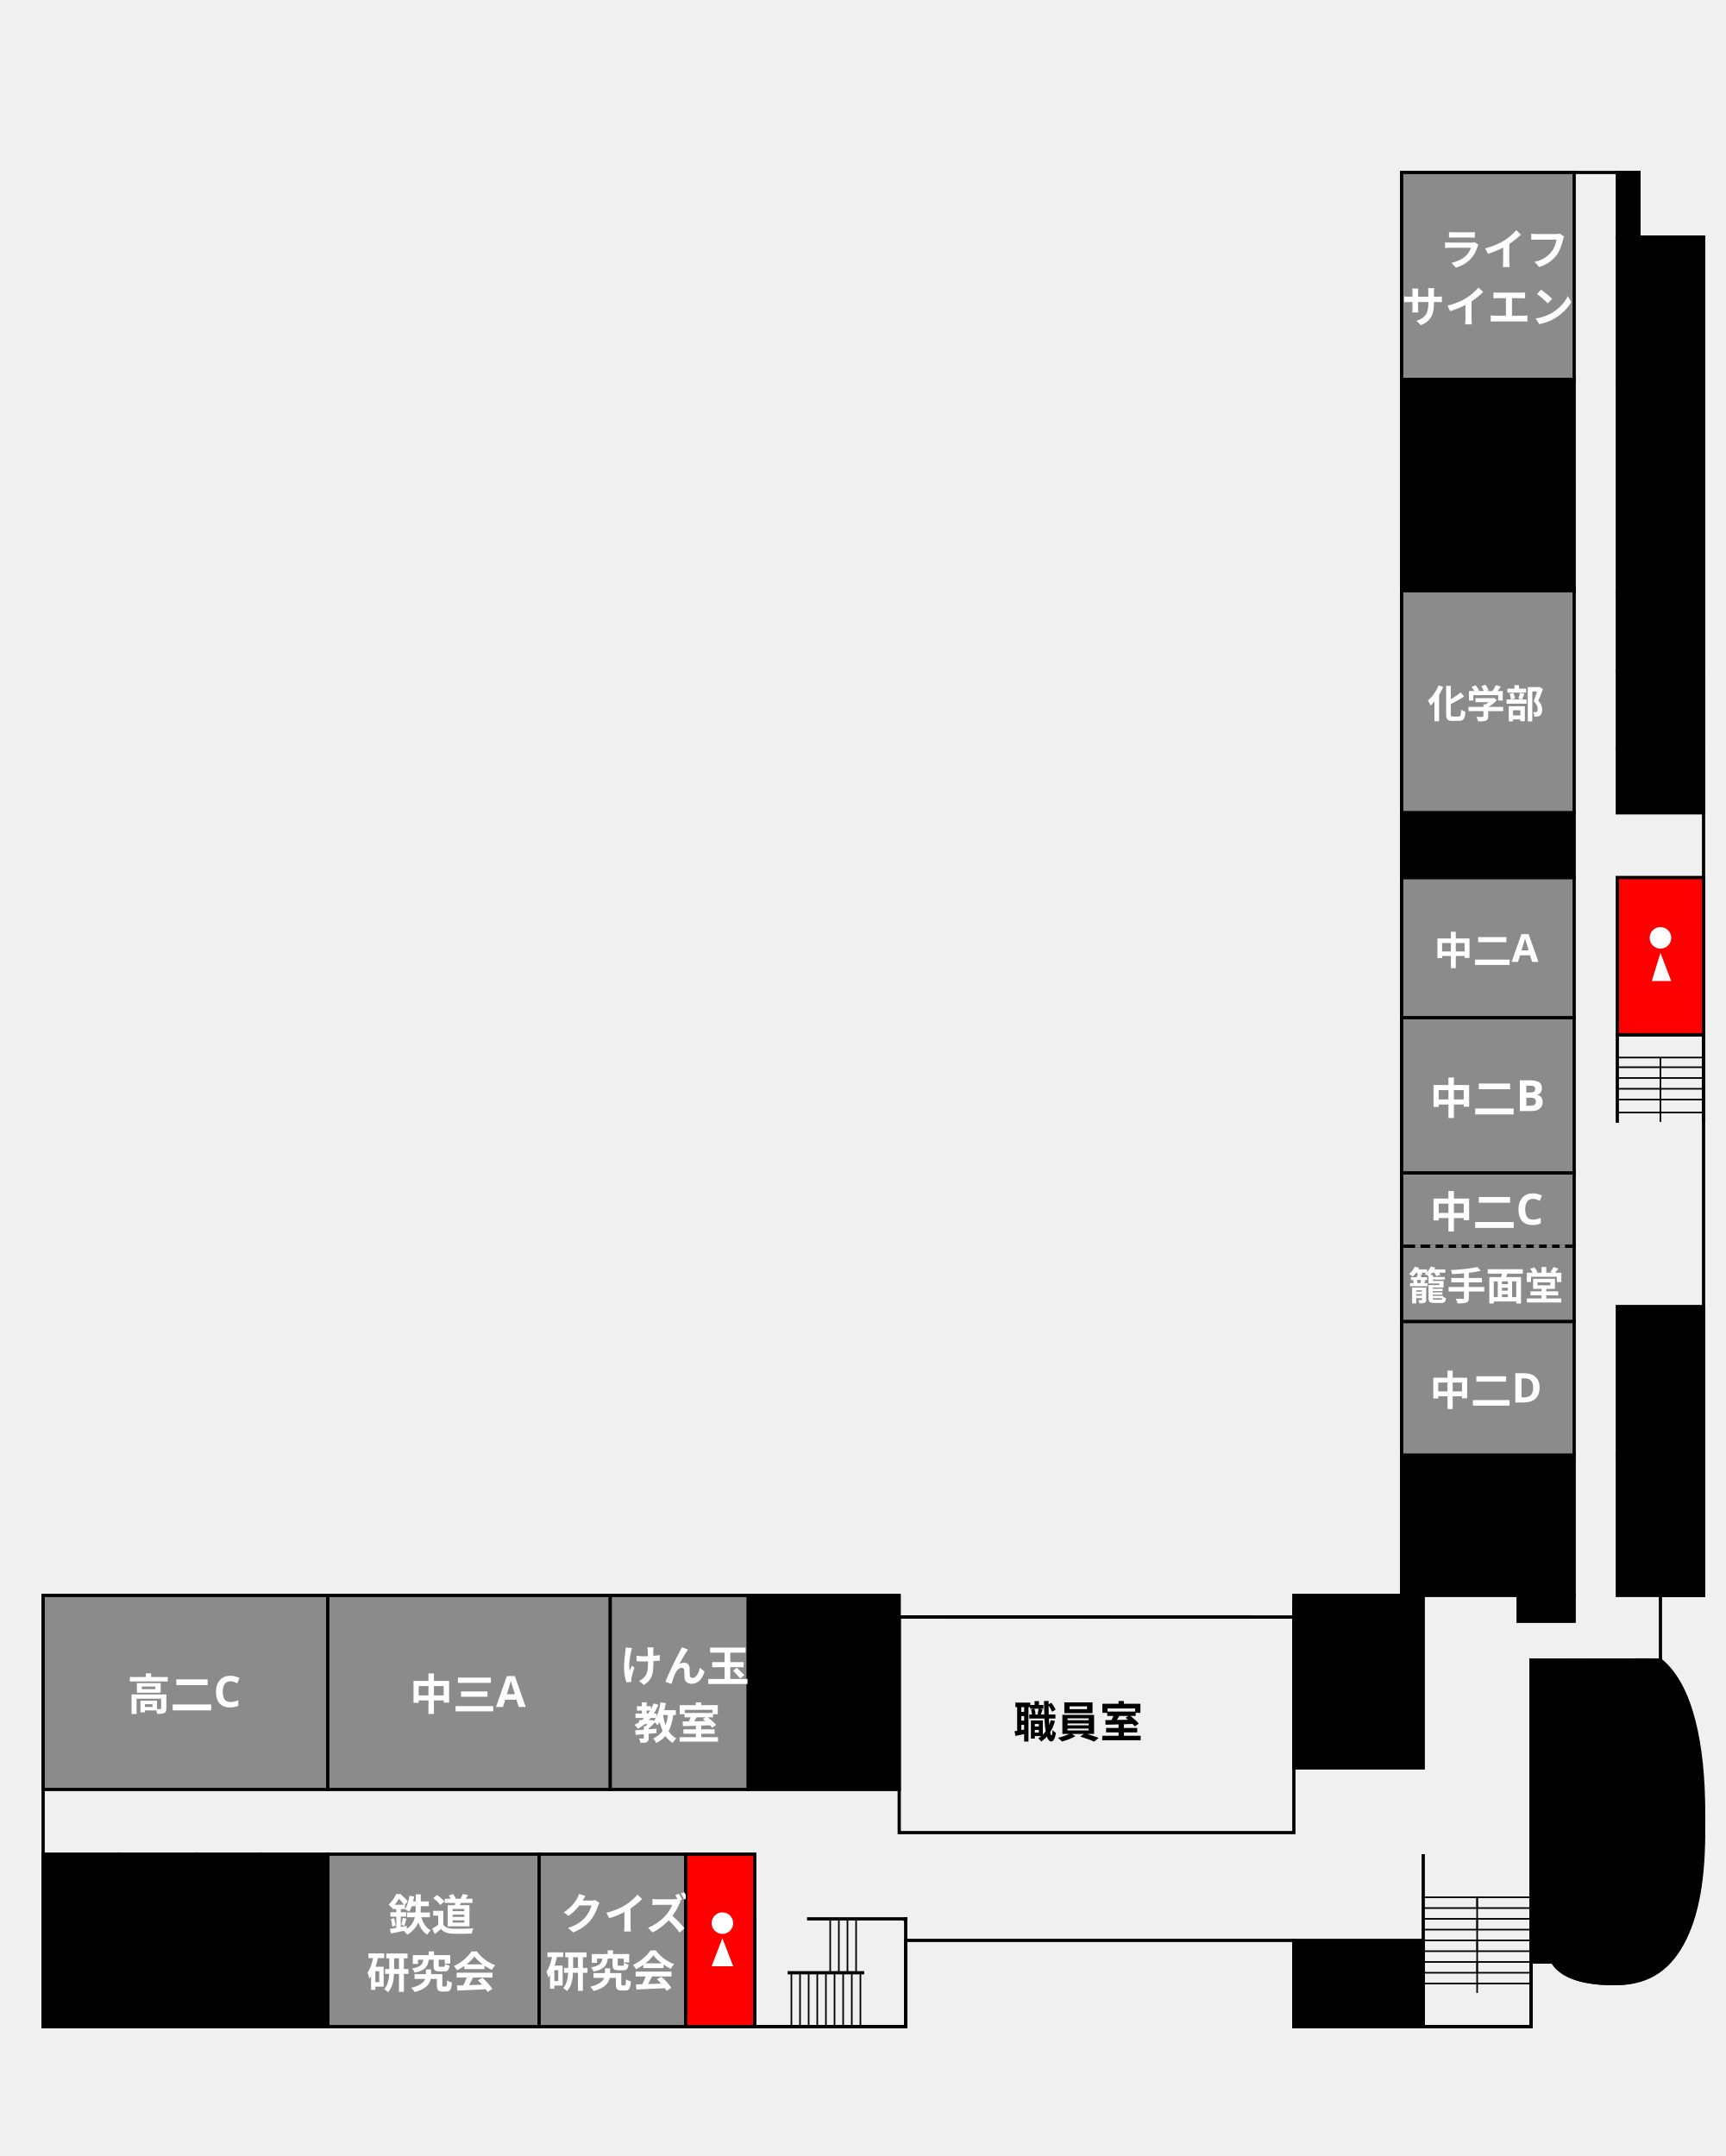
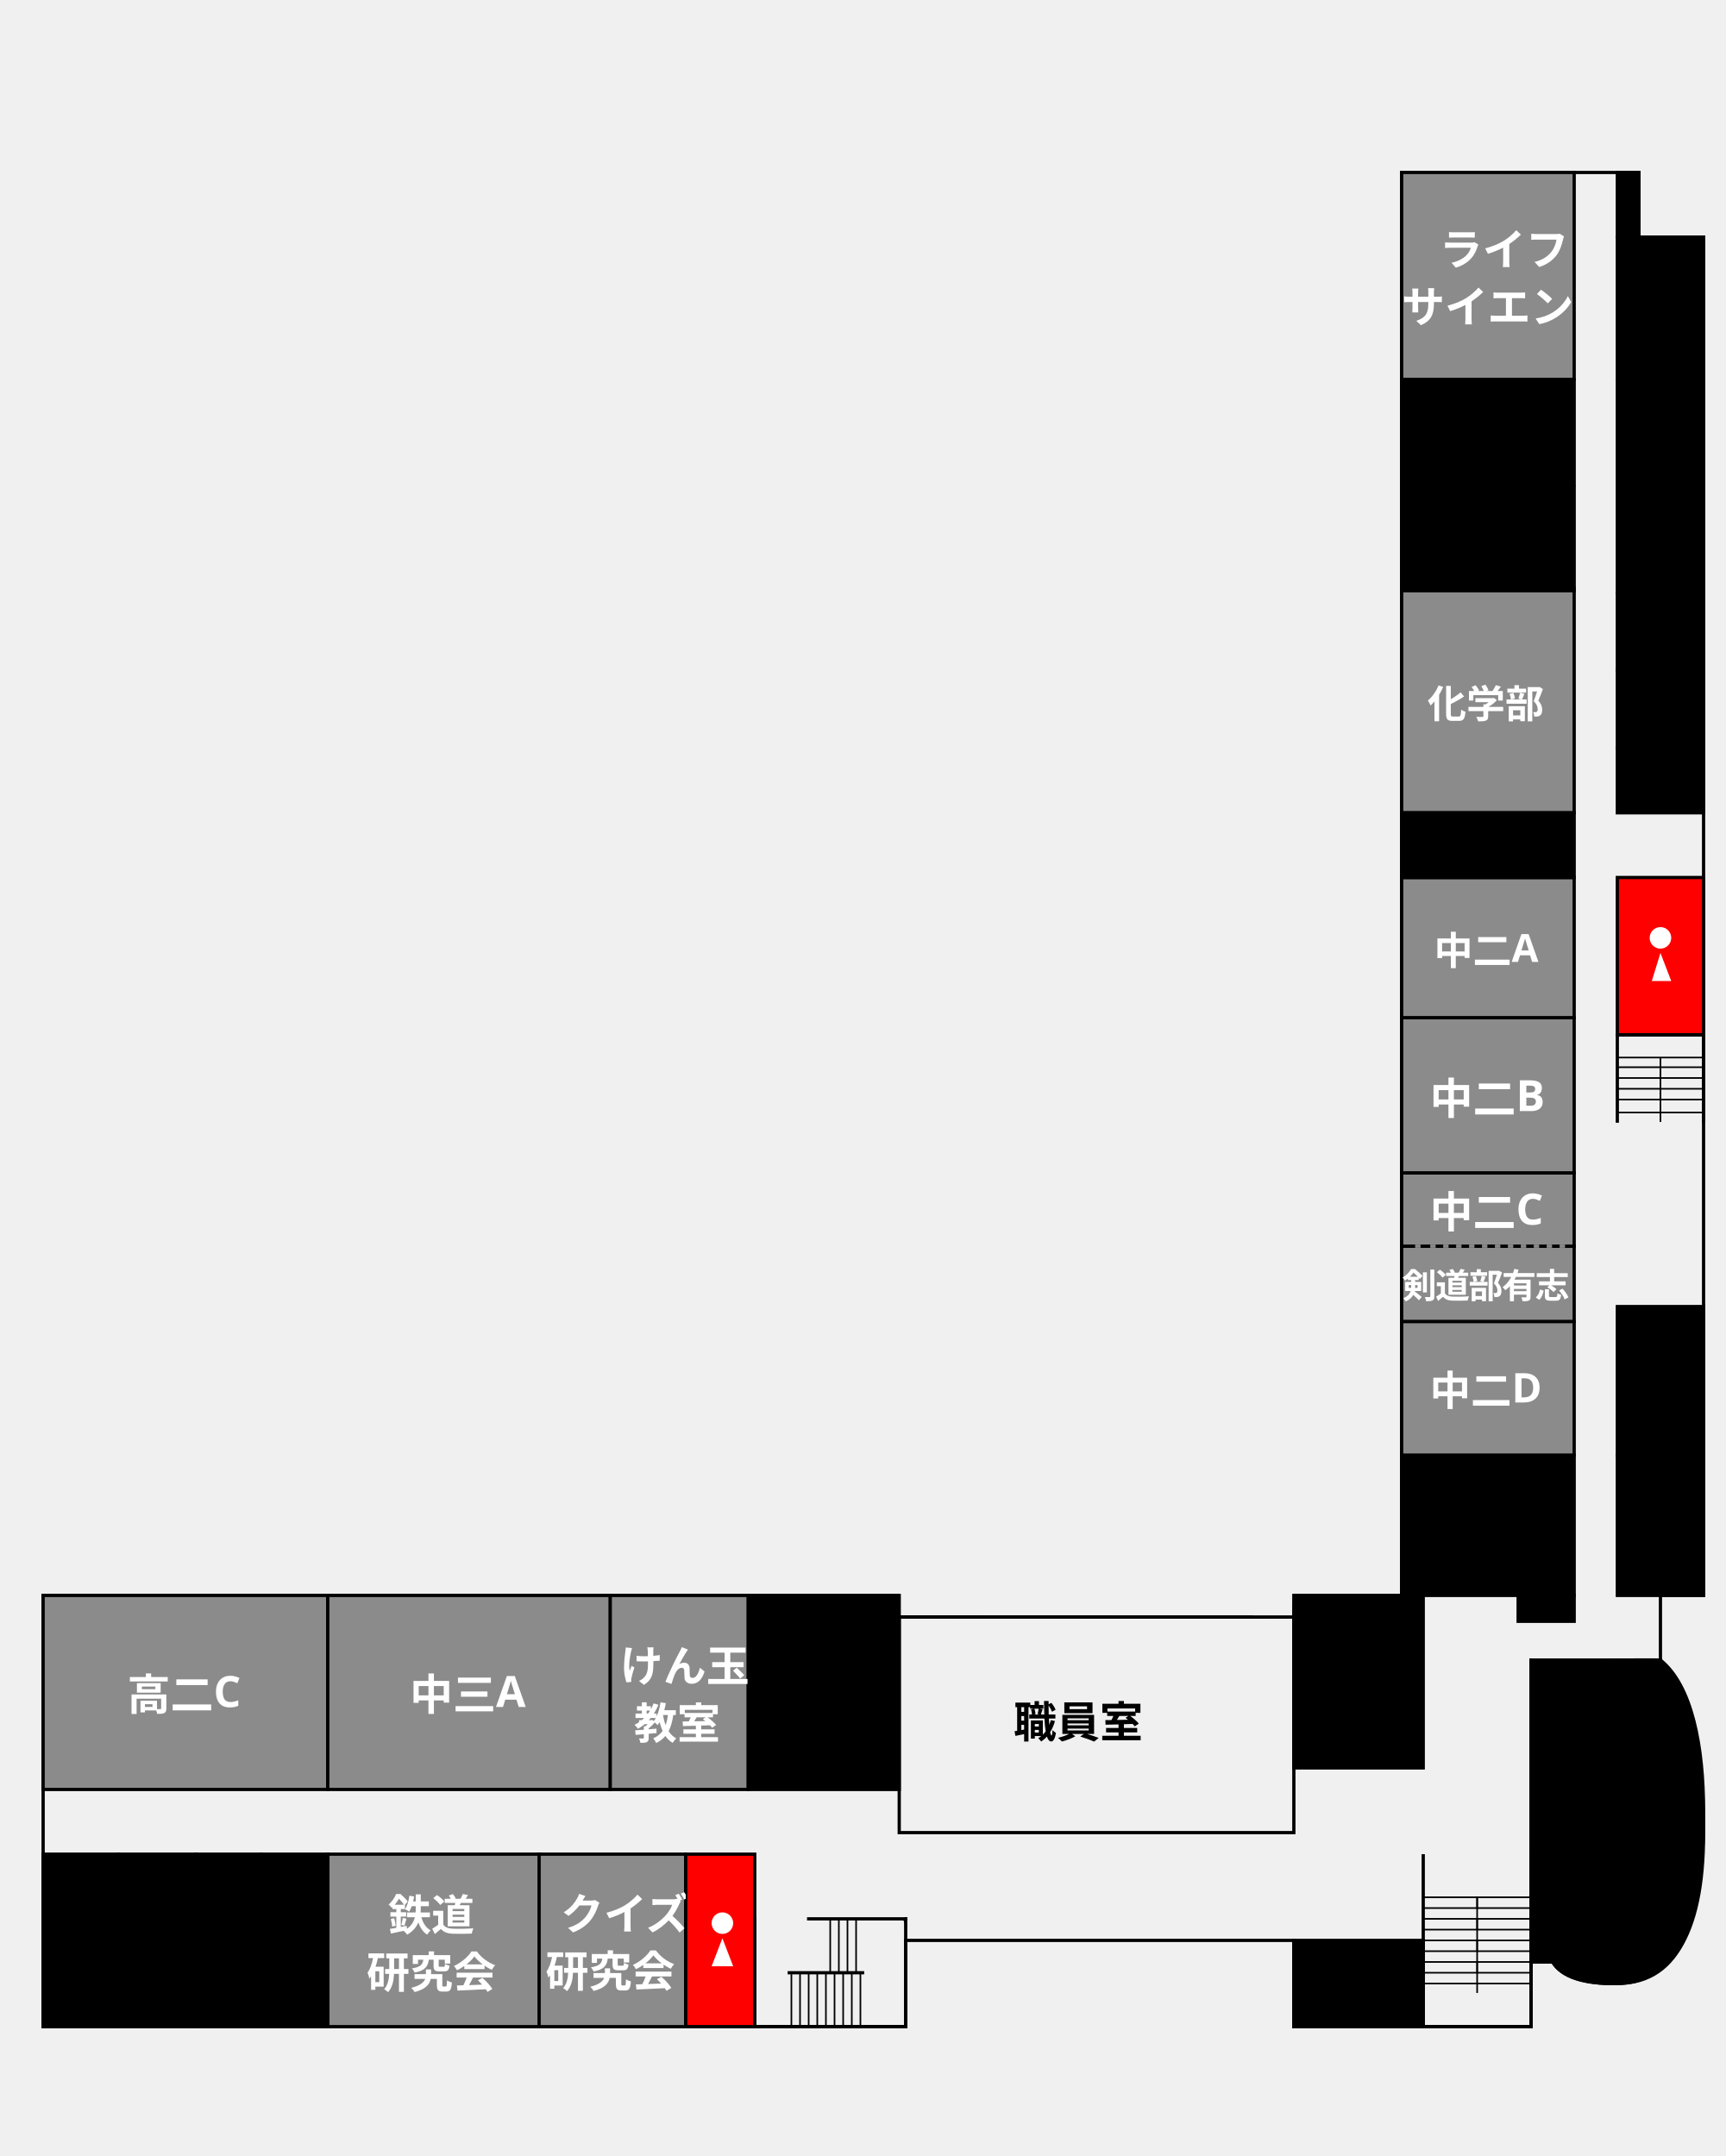
<svg xmlns="http://www.w3.org/2000/svg" style="isolation:isolate" viewBox="0 0 800 1000" width="800pt" height="1000pt">
  <defs>
-     <clipPath id="_clipPath_ueiN16oDfo7fJnRUztheAPxZsoVu9Q4e">
+     <clipPath id="_clipPath_GDnhRAK73XbBb1oky7bcUNOVvv4YbOFJ">
      <rect width="800" height="1000" />
    </clipPath>
  </defs>
-   <g clip-path="url(#_clipPath_ueiN16oDfo7fJnRUztheAPxZsoVu9Q4e)">
+   <g clip-path="url(#_clipPath_GDnhRAK73XbBb1oky7bcUNOVvv4YbOFJ)">
    <g style="isolation:isolate" id="outer">
      <path d=" M 20 740 L 20 940 L 420 940 L 420 900 L 600 900 L 600 940 L 710 940 L 710 910 L 720 910" id="パス" fill="none" vector-effect="non-scaling-stroke" stroke-width="2" stroke="rgb(0,0,0)" stroke-linejoin="miter" stroke-linecap="square" stroke-miterlimit="3" />
      <path d=" M 720 910 C 725 918.5 740.125 920.375 750 920 C 780.25 919.75 790.172 890.297 790 840 C 790 810.125 784.667 781.667 770 770 L 770 740 L 790 740 L 790 110 L 760 110 L 760 80 L 650 80 L 650 740 C 638.624 740 621.999 740 600.125 740 C 600.094 740.109 600.047 750.234 600 750 C 600 750.141 484.918 750 417 750 C 416.977 749.988 417.012 740.004 417 740 Q 273.68 740 20 740" id="パス" fill="none" vector-effect="non-scaling-stroke" stroke-width="2" stroke="rgb(0,0,0)" stroke-linejoin="miter" stroke-linecap="square" stroke-miterlimit="3" />
      <path d=" M 770 770 L 710 770 L 710 910" id="パス" fill="none" vector-effect="non-scaling-stroke" stroke-width="2" stroke="rgb(0,0,0)" stroke-linejoin="miter" stroke-linecap="square" stroke-miterlimit="3" />
    </g>
    <g style="isolation:isolate" id="booth">
      <path d=" M 20 740 L 152 740 L 152 830 L 20 830 L 20 740 Z " id="maps_H2A" fill="rgb(139,139,139)" vector-effect="non-scaling-stroke" stroke-width="2" stroke="rgb(0,0,0)" stroke-linejoin="miter" stroke-linecap="square" stroke-miterlimit="3" />
      <path d=" M 152 740 L 283 740 L 283 830 L 152 830 L 152 740 Z " id="maps_H2C" fill="rgb(139,139,139)" vector-effect="non-scaling-stroke" stroke-width="2" stroke="rgb(0,0,0)" stroke-linejoin="miter" stroke-linecap="square" stroke-miterlimit="3" />
      <path d=" M 283 740 L 347 740 L 347 830 L 283 830 L 283 740 Z " id="maps_H2E" fill="rgb(139,139,139)" vector-effect="non-scaling-stroke" stroke-width="2" stroke="rgb(0,0,0)" stroke-linejoin="miter" stroke-linecap="square" stroke-miterlimit="3" />
      <path d=" M 730 613 L 730 578 L 650 578 L 650 613 L 730 613 Z " id="maps_M2C_2" fill="rgb(139,139,139)" vector-effect="non-scaling-stroke" stroke-width="2" stroke="rgb(0,0,0)" stroke-linejoin="miter" stroke-linecap="square" stroke-miterlimit="3" />
      <path d=" M 730 578 L 730 544 L 650 544 L 650 578 L 730 578 Z " id="maps_M2C_1" fill="rgb(139,139,139)" vector-effect="non-scaling-stroke" stroke-width="2" stroke="rgb(0,0,0)" stroke-linejoin="miter" stroke-linecap="square" stroke-miterlimit="3" />
      <path d=" M 650 544 L 650 472 L 730 472 L 730 544 L 650 544 Z " id="maps_M2B" fill="rgb(139,139,139)" vector-effect="non-scaling-stroke" stroke-width="2" stroke="rgb(0,0,0)" stroke-linejoin="miter" stroke-linecap="square" stroke-miterlimit="3" />
      <path d=" M 650 675 L 650 613 L 730 613 L 730 675 L 650 675 Z " id="maps_M2D" fill="rgb(139,139,139)" vector-effect="non-scaling-stroke" stroke-width="2" stroke="rgb(0,0,0)" stroke-linejoin="miter" stroke-linecap="square" stroke-miterlimit="3" />
      <path d=" M 650 472 L 650 407 L 730 407 L 730 472 L 650 472 Z " id="maps_M2A" fill="rgb(139,139,139)" vector-effect="non-scaling-stroke" stroke-width="2" stroke="rgb(0,0,0)" stroke-linejoin="miter" stroke-linecap="square" stroke-miterlimit="3" />
      <path d=" M 650 377 L 650 273 L 730 273 L 730 377 L 650 377 Z " id="maps_ScienceLab" fill="rgb(139,139,139)" vector-effect="non-scaling-stroke" stroke-width="2" stroke="rgb(0,0,0)" stroke-linejoin="miter" stroke-linecap="square" stroke-miterlimit="3" />
      <path d=" M 650 176 L 650 80 L 730 80 L 730 176 L 650 176 Z " id="maps_BiologyLab" fill="rgb(139,139,139)" vector-effect="non-scaling-stroke" stroke-width="2" stroke="rgb(0,0,0)" stroke-linejoin="miter" stroke-linecap="square" stroke-miterlimit="3" />
      <path d=" M 152 860 L 250.5 860 L 250.5 940 L 152 940 L 152 860 Z " id="maps_SRNo3" fill="rgb(139,139,139)" vector-effect="non-scaling-stroke" stroke-width="2" stroke="rgb(0,0,0)" stroke-linejoin="miter" stroke-linecap="square" stroke-miterlimit="3" />
      <path d=" M 250 860 L 318 860 L 318 940 L 250 940 L 250 860 Z " id="maps_SRNo4" fill="rgb(139,139,139)" vector-effect="non-scaling-stroke" stroke-width="2" stroke="rgb(0,0,0)" stroke-linejoin="miter" stroke-linecap="square" stroke-miterlimit="3" />
    </g>
    <g style="isolation:isolate" id="blank">
      <path d=" M 704 740 L 704 752 L 730 752 L 730 740 L 704 740 Z " id="パス" fill="rgb(0,0,0)" vector-effect="non-scaling-stroke" stroke-width="2" stroke="rgb(0,0,0)" stroke-linejoin="miter" stroke-linecap="square" stroke-miterlimit="3" />
      <path d=" M 347 740 L 417 740 L 417 830 L 347 830 L 347 740 Z " id="Labo_English" fill="rgb(0,0,0)" vector-effect="non-scaling-stroke" stroke-width="2" stroke="rgb(0,0,0)" stroke-linejoin="miter" stroke-linecap="square" stroke-miterlimit="3" />
      <path d=" M 750 311 L 750 347 L 790 347 L 790 311 L 750 311 Z " id="パス" fill="rgb(0,0,0)" vector-effect="non-scaling-stroke" stroke-width="2" stroke="rgb(0,0,0)" stroke-linejoin="miter" stroke-linecap="square" stroke-miterlimit="3" />
      <path d=" M 750 275 L 750 311 L 790 311 L 790 275 L 750 275 Z " id="パス" fill="rgb(0,0,0)" vector-effect="non-scaling-stroke" stroke-width="2" stroke="rgb(0,0,0)" stroke-linejoin="miter" stroke-linecap="square" stroke-miterlimit="3" />
      <path d=" M 750 177 L 750 275 L 790 275 L 790 177 L 750 177 Z " id="パス" fill="rgb(0,0,0)" vector-effect="non-scaling-stroke" stroke-width="2" stroke="rgb(0,0,0)" stroke-linejoin="miter" stroke-linecap="square" stroke-miterlimit="3" />
      <path d=" M 750 110 L 750 176 L 790 176 L 790 110 L 750 110 Z " id="パス" fill="rgb(0,0,0)" vector-effect="non-scaling-stroke" stroke-width="2" stroke="rgb(0,0,0)" stroke-linejoin="miter" stroke-linecap="square" stroke-miterlimit="3" />
      <path d=" M 750 347 L 750 377 L 790 377 L 790 347 L 750 347 Z " id="パス" fill="rgb(0,0,0)" vector-effect="non-scaling-stroke" stroke-width="2" stroke="rgb(0,0,0)" stroke-linejoin="miter" stroke-linecap="square" stroke-miterlimit="3" />
      <path d=" M 750 740 L 750 675 L 790 675 L 790 740 L 750 740 Z " id="パス" fill="rgb(0,0,0)" vector-effect="non-scaling-stroke" stroke-width="2" stroke="rgb(0,0,0)" stroke-linejoin="miter" stroke-linecap="square" stroke-miterlimit="3" />
      <path d=" M 750 675 L 750 606 L 790 606 L 790 675 L 750 675 Z " id="Counseling_Room" fill="rgb(0,0,0)" vector-effect="non-scaling-stroke" stroke-width="2" stroke="rgb(0,0,0)" stroke-linejoin="miter" stroke-linecap="square" stroke-miterlimit="3" />
      <path d=" M 20 860 L 20 940 L 55 940 L 55 860 L 20 860 Z " id="StairE" fill="rgb(0,0,0)" vector-effect="non-scaling-stroke" stroke-width="2" stroke="rgb(0,0,0)" stroke-linejoin="miter" stroke-linecap="square" stroke-miterlimit="3" />
      <path d=" M 91 860 L 91 940 L 55 940 L 55 860 L 91 860 Z " id="Audiovisual_Preparation_Room" fill="rgb(0,0,0)" vector-effect="non-scaling-stroke" stroke-width="2" stroke="rgb(0,0,0)" stroke-linejoin="miter" stroke-linecap="square" stroke-miterlimit="3" />
      <path d=" M 650 820 L 660 820 L 660 740 L 600 740 L 600 766.667 L 600 820 L 650 820 Z " id="Student_Guidance_Office" fill="rgb(0,0,0)" vector-effect="non-scaling-stroke" stroke-width="2" stroke="rgb(0,0,0)" stroke-linejoin="miter" stroke-linecap="square" stroke-miterlimit="3" />
      <path d=" M 650 225 L 650 176 L 730 176 L 730 225 L 650 225 Z " id="パス" fill="rgb(0,0,0)" vector-effect="non-scaling-stroke" stroke-width="2" stroke="rgb(0,0,0)" stroke-linejoin="miter" stroke-linecap="square" stroke-miterlimit="3" />
      <path d=" M 703.5 407 L 687.375 407 L 650 407 L 650 377 L 730 377 L 730 407 L 703.5 407 Z " id="パス" fill="rgb(0,0,0)" vector-effect="non-scaling-stroke" stroke-width="2" stroke="rgb(0,0,0)" stroke-linejoin="miter" stroke-linecap="square" stroke-miterlimit="3" />
      <path d=" M 750 110 L 750 80 L 760 80 L 760 110 L 750 110 Z " id="パス" fill="rgb(0,0,0)" vector-effect="non-scaling-stroke" stroke-width="2" stroke="rgb(0,0,0)" stroke-linejoin="miter" stroke-linecap="square" stroke-miterlimit="3" />
      <path d=" M 91 860 L 121 860 L 121 940 L 91 940 L 91 860 Z " id="H1_StaffRoom" fill="rgb(0,0,0)" vector-effect="non-scaling-stroke" stroke-width="2" stroke="rgb(0,0,0)" stroke-linejoin="miter" stroke-linecap="square" stroke-miterlimit="3" />
      <path d=" M 121 860 L 152 860 L 152 940 L 121 940 L 121 860 Z " id="H1_StaffRoom" fill="rgb(0,0,0)" vector-effect="non-scaling-stroke" stroke-width="2" stroke="rgb(0,0,0)" stroke-linejoin="miter" stroke-linecap="square" stroke-miterlimit="3" />
      <path d=" M 600 900 L 660 900 L 660 940 L 600 940 L 600 900 Z " id="Interview_Room" fill="rgb(0,0,0)" vector-effect="non-scaling-stroke" stroke-width="2" stroke="rgb(0,0,0)" stroke-linejoin="miter" stroke-linecap="square" stroke-miterlimit="3" />
      <path d=" M 710 940 L 660 940 L 660 860 L 660 940 L 710 940 L 710 860 L 710 940 Z " fill-rule="evenodd" id="StairC" fill="none" vector-effect="non-scaling-stroke" stroke-width="2" stroke="rgb(0,0,0)" stroke-linejoin="miter" stroke-linecap="square" stroke-miterlimit="3" />
      <path d=" M 650 740 L 717.5 740 L 730 740 L 730 675 L 650 675 L 650 740 Z " id="Catholic_Center" fill="rgb(0,0,0)" vector-effect="non-scaling-stroke" stroke-width="2" stroke="rgb(0,0,0)" stroke-linejoin="miter" stroke-linecap="square" stroke-miterlimit="3" />
      <path d=" M 650 274 L 650 226 L 730 226 L 730 235.273 L 730 274 L 650 274 Z " id="パス" fill="rgb(0,0,0)" vector-effect="non-scaling-stroke" stroke-width="2" stroke="rgb(0,0,0)" stroke-linejoin="miter" stroke-linecap="square" stroke-miterlimit="3" />
    </g>
    <g style="isolation:isolate" id="special">
      <path d=" M 750 407 L 790 407 L 790 480 L 750 480 L 750 407 Z " id="パス" fill="rgb(255,0,0)" vector-effect="non-scaling-stroke" stroke-width="2" stroke="rgb(0,0,0)" stroke-linejoin="miter" stroke-linecap="square" stroke-miterlimit="3" />
      <path d=" M 350 860 L 350 940 L 318 940 L 318 860 L 350 860 Z " id="Toilet" fill="rgb(255,0,0)" vector-effect="non-scaling-stroke" stroke-width="2" stroke="rgb(0,0,0)" stroke-linejoin="miter" stroke-linecap="square" stroke-miterlimit="3" />
      <path d=" M 710 770 L 710 910 L 720 910 Q 726.281 920.453 750 920 C 773.719 919.547 790.109 899.844 790 850 C 789.891 800.156 782 782 770 770 C 769.744 769.744 712.75 770.25 710 770 Z " id="maps_Seido" fill="rgb(0,0,0)" vector-effect="non-scaling-stroke" stroke-width="2" stroke="rgb(0,0,0)" stroke-linejoin="miter" stroke-linecap="square" stroke-miterlimit="3" />
      <path d=" M 750 520 L 750 480 L 790 480 L 790 520" id="パス" fill="none" vector-effect="non-scaling-stroke" stroke-width="2" stroke="rgb(0,0,0)" stroke-linejoin="miter" stroke-linecap="square" stroke-miterlimit="3" />
      <path d=" M 420 890 L 420 940 L 350 940 L 350 890" id="パス" fill="none" vector-effect="non-scaling-stroke" stroke-width="2" stroke="rgb(0,0,0)" stroke-linejoin="miter" stroke-linecap="square" stroke-miterlimit="3" />
      <path d=" M 417 750 L 417 850 L 600 850 L 600 750 L 417 750 Z " id="パス" fill="none" vector-effect="non-scaling-stroke" stroke-width="2" stroke="rgb(0,0,0)" stroke-linejoin="miter" stroke-linecap="square" stroke-miterlimit="3" />
    </g>
    <g style="isolation:isolate" id="Decorations">
      <g style="isolation:isolate" id="stairB">
        <path d=" M 790 490.5 L 776.109 490.5 L 750 490.5 M 750 505 L 770 505 M 750 495 L 770 495 M 750 510 L 770 510 M 750 500 L 770 500 M 750 516 L 770 516 M 770 520 Q 770 502.318 770 491" fill-rule="evenodd" id="複合パス" fill="none" vector-effect="non-scaling-stroke" stroke-width="1" stroke="rgb(0,0,0)" stroke-linejoin="miter" stroke-linecap="square" stroke-miterlimit="3" />
        <path d=" M 790 495 L 770 495 L 770 500 L 790 500 L 790 505 L 770 505 L 770 510 L 790 510 L 790 516 L 770 516" id="パス" fill="none" vector-effect="non-scaling-stroke" stroke-width="1" stroke="rgb(0,0,0)" stroke-linejoin="miter" stroke-linecap="square" stroke-miterlimit="3" />
      </g>
      <g style="isolation:isolate" id="stairC">
        <path d=" M 685 920 L 660 920 L 660 915 L 685 915 L 685 910 L 660 910 L 660 905 L 685 905 L 685 900 L 660 900 L 660 895 L 685 895 L 685 890 L 660 890 L 660 885 L 685 885 L 685 880 L 660 880" id="パス" fill="none" vector-effect="non-scaling-stroke" stroke-width="1" stroke="rgb(0,0,0)" stroke-linejoin="miter" stroke-linecap="square" stroke-miterlimit="3" />
        <path d=" M 685 924 L 685 880 L 685 880 L 710 880 L 710 885 L 685 885 L 685 890 L 710 890 L 710 895 L 685 895 L 685 900 L 710 900 L 710 905 L 685 905 L 685 910 L 710 910 L 710 915 L 685 915 L 685 920 L 710 920" id="パス" fill="none" vector-effect="non-scaling-stroke" stroke-width="1" stroke="rgb(0,0,0)" stroke-linejoin="miter" stroke-linecap="square" stroke-miterlimit="3" />
      </g>
      <g style="isolation:isolate" id="stairD">
        <line x1="420" y1="890" x2="375" y2="890" id="パス" vector-effect="non-scaling-stroke" stroke-width="2" stroke="rgb(0,0,0)" stroke-linejoin="miter" stroke-linecap="square" stroke-miterlimit="3" />
        <line x1="400" y1="915" x2="366" y2="915" id="パス" vector-effect="non-scaling-stroke" stroke-width="2" stroke="rgb(0,0,0)" stroke-linejoin="miter" stroke-linecap="square" stroke-miterlimit="3" />
        <path d=" M 367 916 L 367 940 L 371 940 L 371 915 L 375 915 L 375 940 L 379 940 L 379 915 L 383 915 L 383 940 L 387 940 L 387 915 L 391 915 L 391 940 L 395 940 L 395 915 L 399 915 L 399 940 L 420 940 L 420 892 L 419 890 L 397 890 L 397 915 L 393 915 L 393 890 L 389 890 L 389 915 L 385 915 L 385 890" id="パス" fill="none" vector-effect="non-scaling-stroke" stroke-width="1" stroke="rgb(0,0,0)" stroke-linejoin="miter" stroke-linecap="square" stroke-miterlimit="3" />
      </g>
      <path d=" M 330 892 C 330 889.24 332.24 887 335 887 C 337.76 887 340 889.24 340 892 C 340 894.76 337.76 897 335 897 C 332.24 897 330 894.76 330 892 Z  M 335 899 L 330 912 L 340 912 L 335 899 Z " fill-rule="evenodd" id="複合パス" fill="rgb(255,255,255)" />
      <path d=" M 765 435 C 765 432.24 767.24 430 770 430 C 772.76 430 775 432.24 775 435 C 775 437.76 772.76 440 770 440 C 767.24 440 765 437.76 765 435 Z  M 770 442 L 766 455 L 775 455 L 770 442 Z " fill-rule="evenodd" id="複合パス" fill="rgb(255,255,255)" />
      <g style="isolation:isolate" id="Text">
-         <g clip-path="url(#_clipPath_LF70h04qM0bpFEK3yFIkfNqU1la9J5Ji)">
-           <text transform="matrix(1,0,0,1,180,895.48)" id="テキスト" style="font-family:'Yu Gothic UI';font-weight:700;font-size:20px;font-style:normal;fill:#ffffff;stroke:none;">鉄道</text>
-           <text transform="matrix(1,0,0,1,170,922.082)" id="テキスト" style="font-family:'Yu Gothic UI';font-weight:700;font-size:20px;font-style:normal;fill:#ffffff;stroke:none;">研究会</text>
-         </g>
-         <defs>
-           <clipPath id="_clipPath_LF70h04qM0bpFEK3yFIkfNqU1la9J5Ji">
+         <g clip-path="url(#_clipPath_SWGbxZkDBJbnhT6ECG2AeRiCxwtRQJwY)">
+           <text transform="matrix(1,0,0,1,180,895.48)" id="maps_SRNo3" style="font-family:'Yu Gothic UI';font-weight:700;font-size:20px;font-style:normal;fill:#ffffff;stroke:none;">鉄道</text>
+           <text transform="matrix(1,0,0,1,170,922.082)" id="maps_SRNo3" style="font-family:'Yu Gothic UI';font-weight:700;font-size:20px;font-style:normal;fill:#ffffff;stroke:none;">研究会</text>
+         </g>
+         <defs>
+           <clipPath id="_clipPath_SWGbxZkDBJbnhT6ECG2AeRiCxwtRQJwY">
            <rect x="0" y="0" width="98" height="79" transform="matrix(1,0,0,1,152,861)" />
          </clipPath>
        </defs>
-         <g clip-path="url(#_clipPath_CnQeTPbrivafCsv044KQSVFI0t3AYYCf)">
+         <g clip-path="url(#_clipPath_1WsaDbQorhWDHzfqaWxfqC5fKmz1bO3U)">
          <text transform="matrix(1,0,0,1,470,805.952)" id="テキスト" style="font-family:'Yu Gothic UI';font-weight:700;font-size:20px;font-style:normal;fill:#000000;stroke:none;">職員室</text>
        </g>
        <defs>
-           <clipPath id="_clipPath_CnQeTPbrivafCsv044KQSVFI0t3AYYCf">
+           <clipPath id="_clipPath_1WsaDbQorhWDHzfqaWxfqC5fKmz1bO3U">
            <rect x="0" y="0" width="70" height="27.63" transform="matrix(1,0,0,1,470,784.37)" />
          </clipPath>
        </defs>
-         <g clip-path="url(#_clipPath_f2y7oS8YGG8t03mkFcH1kGqujmFk4Fro)">
+         <g clip-path="url(#_clipPath_5l4qiymuLgmCPZEGYBf6667aqYDf1peW)">
          <text transform="matrix(1,0,0,1,663,569.432)" id="text_M2C_1" style="font-family:'Yu Gothic UI';font-weight:700;font-size:20px;font-style:normal;fill:#ffffff;stroke:none;">中二C</text>
        </g>
        <defs>
-           <clipPath id="_clipPath_f2y7oS8YGG8t03mkFcH1kGqujmFk4Fro">
+           <clipPath id="_clipPath_5l4qiymuLgmCPZEGYBf6667aqYDf1peW">
            <rect x="0" y="0" width="80" height="33.699" transform="matrix(1,0,0,1,650,544.301)" />
          </clipPath>
        </defs>
-         <g clip-path="url(#_clipPath_ZZblTpiLNawkmy4ZxRm6TeGaBzeIfAtj)">
+         <g clip-path="url(#_clipPath_QywoYuCmM9HHoHDpCrAj7VB8yr2QN7Vv)">
          <text transform="matrix(1,0,0,1,663,516.781)" id="text_M2B" style="font-family:'Yu Gothic UI';font-weight:700;font-size:20px;font-style:normal;fill:#ffffff;stroke:none;">中二B</text>
        </g>
        <defs>
-           <clipPath id="_clipPath_ZZblTpiLNawkmy4ZxRm6TeGaBzeIfAtj">
+           <clipPath id="_clipPath_QywoYuCmM9HHoHDpCrAj7VB8yr2QN7Vv">
            <rect x="0" y="0" width="80" height="71" transform="matrix(1,0,0,1,650,473)" />
          </clipPath>
        </defs>
-         <g clip-path="url(#_clipPath_7SreC7Di5rZfjQwXddx9G31V2jnco7ZM)">
+         <g clip-path="url(#_clipPath_jWpraHev4epqC7GtFTWQbk3j9YQIhPfy)">
          <text transform="matrix(1,0,0,1,663,651.867)" id="text_M2D" style="font-family:'Yu Gothic UI';font-weight:700;font-size:19px;font-style:normal;fill:#ffffff;stroke:none;">中二D</text>
        </g>
        <defs>
-           <clipPath id="_clipPath_7SreC7Di5rZfjQwXddx9G31V2jnco7ZM">
+           <clipPath id="_clipPath_jWpraHev4epqC7GtFTWQbk3j9YQIhPfy">
            <rect x="0" y="0" width="80" height="62" transform="matrix(1,0,0,1,650,613)" />
          </clipPath>
        </defs>
-         <g clip-path="url(#_clipPath_sRRSniYjkBgFOVSrBvthfeRUneu2GdTQ)">
+         <g clip-path="url(#_clipPath_v5PeEiwgpaPHMreuch4uEwUlmdAo6i5G)">
          <text transform="matrix(1,0,0,1,665,447.453)" id="text_M2A" style="font-family:'Yu Gothic UI';font-weight:700;font-size:18px;font-style:normal;fill:#ffffff;stroke:none;">中二A</text>
        </g>
        <defs>
-           <clipPath id="_clipPath_sRRSniYjkBgFOVSrBvthfeRUneu2GdTQ">
+           <clipPath id="_clipPath_v5PeEiwgpaPHMreuch4uEwUlmdAo6i5G">
            <rect x="0" y="0" width="80" height="66" transform="matrix(1,0,0,1,650,407)" />
          </clipPath>
        </defs>
-         <g clip-path="url(#_clipPath_74WfCUPAVcmsIM6lO9cdTSd7mhzGuRoJ)">
+         <g clip-path="url(#_clipPath_fDs0MOXL2r7DlxXspToOxFdS7gRblUuU)">
          <text transform="matrix(1,0,0,1,662,332.953)" id="text_ScienceLab" style="font-family:'Yu Gothic UI';font-weight:700;font-size:18px;font-style:normal;fill:#ffffff;stroke:none;">化学部</text>
        </g>
        <defs>
-           <clipPath id="_clipPath_74WfCUPAVcmsIM6lO9cdTSd7mhzGuRoJ">
+           <clipPath id="_clipPath_fDs0MOXL2r7DlxXspToOxFdS7gRblUuU">
            <rect x="0" y="0" width="80" height="103" transform="matrix(1,0,0,1,650,274)" />
          </clipPath>
        </defs>
-         <g clip-path="url(#_clipPath_0PQRmxecFd0jYUHvEvzZOKjNwwXrqaTc)">
+         <g clip-path="url(#_clipPath_PnPrtJqSeYlUnn1zEm3WrIgs2stQfxFf)">
          <text transform="matrix(1,0,0,1,667.5,122.98)" id="text_BiologyLab" style="font-family:'Yu Gothic UI';font-weight:700;font-size:20px;font-style:normal;fill:#ffffff;stroke:none;">ライフ</text>
          <text transform="matrix(1,0,0,1,650,149.582)" id="text_BiologyLab" style="font-family:'Yu Gothic UI';font-weight:700;font-size:20px;font-style:normal;fill:#ffffff;stroke:none;">サイエンス</text>
        </g>
        <defs>
-           <clipPath id="_clipPath_0PQRmxecFd0jYUHvEvzZOKjNwwXrqaTc">
+           <clipPath id="_clipPath_PnPrtJqSeYlUnn1zEm3WrIgs2stQfxFf">
            <rect x="0" y="0" width="80" height="96" transform="matrix(1,0,0,1,650,80)" />
          </clipPath>
        </defs>
-         <g clip-path="url(#_clipPath_8Dax3TDwtomJg2kvB5RoqysEfWAUqUNW)">
+         <g clip-path="url(#_clipPath_T8GFtZvqhUg5B3ttISeV8qpKrshHF8Ww)">
          <text transform="matrix(1,0,0,1,287.5,779.98)" id="text_H2E" style="font-family:'Yu Gothic UI';font-weight:700;font-size:20px;font-style:normal;fill:#ffffff;stroke:none;">けん玉</text>
          <text transform="matrix(1,0,0,1,294,806.582)" id="text_H2E" style="font-family:'Yu Gothic UI';font-weight:700;font-size:20px;font-style:normal;fill:#ffffff;stroke:none;">教室</text>
        </g>
        <defs>
-           <clipPath id="_clipPath_8Dax3TDwtomJg2kvB5RoqysEfWAUqUNW">
+           <clipPath id="_clipPath_T8GFtZvqhUg5B3ttISeV8qpKrshHF8Ww">
            <rect x="0" y="0" width="64" height="90" transform="matrix(1,0,0,1,283,740)" />
          </clipPath>
        </defs>
      </g>
      <g id="グループ">
        <line x1="724" y1="578" x2="725" y2="578" id="パス" vector-effect="non-scaling-stroke" stroke-width="2" stroke="rgb(139,139,139)" stroke-linejoin="miter" stroke-linecap="square" stroke-miterlimit="3" />
        <line x1="718" y1="578" x2="719" y2="578" id="パス" vector-effect="non-scaling-stroke" stroke-width="2" stroke="rgb(139,139,139)" stroke-linejoin="miter" stroke-linecap="square" stroke-miterlimit="3" />
        <line x1="712" y1="578" x2="713" y2="578" id="パス" vector-effect="non-scaling-stroke" stroke-width="2" stroke="rgb(139,139,139)" stroke-linejoin="miter" stroke-linecap="square" stroke-miterlimit="3" />
        <line x1="706" y1="578" x2="707" y2="578" id="パス" vector-effect="non-scaling-stroke" stroke-width="2" stroke="rgb(139,139,139)" stroke-linejoin="miter" stroke-linecap="square" stroke-miterlimit="3" />
        <line x1="700" y1="578" x2="701" y2="578" id="パス" vector-effect="non-scaling-stroke" stroke-width="2" stroke="rgb(139,139,139)" stroke-linejoin="miter" stroke-linecap="square" stroke-miterlimit="3" />
        <line x1="694" y1="578" x2="695" y2="578" id="パス" vector-effect="non-scaling-stroke" stroke-width="2" stroke="rgb(139,139,139)" stroke-linejoin="miter" stroke-linecap="square" stroke-miterlimit="3" />
        <line x1="688" y1="578" x2="689" y2="578" id="パス" vector-effect="non-scaling-stroke" stroke-width="2" stroke="rgb(139,139,139)" stroke-linejoin="miter" stroke-linecap="square" stroke-miterlimit="3" />
        <line x1="682" y1="578" x2="683" y2="578" id="パス" vector-effect="non-scaling-stroke" stroke-width="2" stroke="rgb(139,139,139)" stroke-linejoin="miter" stroke-linecap="square" stroke-miterlimit="3" />
        <line x1="676" y1="578" x2="677" y2="578" id="パス" vector-effect="non-scaling-stroke" stroke-width="2" stroke="rgb(139,139,139)" stroke-linejoin="miter" stroke-linecap="square" stroke-miterlimit="3" />
        <line x1="670" y1="578" x2="671" y2="578" id="パス" vector-effect="non-scaling-stroke" stroke-width="2" stroke="rgb(139,139,139)" stroke-linejoin="miter" stroke-linecap="square" stroke-miterlimit="3" />
        <line x1="664" y1="578" x2="665" y2="578" id="パス" vector-effect="non-scaling-stroke" stroke-width="2" stroke="rgb(139,139,139)" stroke-linejoin="miter" stroke-linecap="square" stroke-miterlimit="3" />
        <line x1="657" y1="578" x2="658" y2="578" id="パス" vector-effect="non-scaling-stroke" stroke-width="2" stroke="rgb(139,139,139)" stroke-linejoin="miter" stroke-linecap="square" stroke-miterlimit="3" />
      </g>
    </g>
-     <g clip-path="url(#_clipPath_UlHsiwSXVkM95hLidVkP1VgcTDBJFe3n)">
-       <text transform="matrix(1,0,0,1,260,894.98)" id="テキスト" style="font-family:'Yu Gothic UI';font-weight:700;font-size:20px;font-style:normal;fill:#ffffff;stroke:none;">クイズ</text>
-       <text transform="matrix(1,0,0,1,253,921.582)" id="テキスト" style="font-family:'Yu Gothic UI';font-weight:700;font-size:20px;font-style:normal;fill:#ffffff;stroke:none;">研究会</text>
-     </g>
-     <defs>
-       <clipPath id="_clipPath_UlHsiwSXVkM95hLidVkP1VgcTDBJFe3n">
+     <g clip-path="url(#_clipPath_ORrYrq0Xps9hE4xfdLil2NR7veNwTIdl)">
+       <text transform="matrix(1,0,0,1,260,894.98)" id="maps_SRNo4" style="font-family:'Yu Gothic UI';font-weight:700;font-size:20px;font-style:normal;fill:#ffffff;stroke:none;">クイズ</text>
+       <text transform="matrix(1,0,0,1,253,921.582)" id="maps_SRNo4" style="font-family:'Yu Gothic UI';font-weight:700;font-size:20px;font-style:normal;fill:#ffffff;stroke:none;">研究会</text>
+     </g>
+     <defs>
+       <clipPath id="_clipPath_ORrYrq0Xps9hE4xfdLil2NR7veNwTIdl">
        <rect x="0" y="0" width="68" height="80" transform="matrix(1,0,0,1,250,860)" />
      </clipPath>
    </defs>
-     <g clip-path="url(#_clipPath_33te6sbIobNhEyPz0k0PvBnVo6h5gzcb)">
+     <g clip-path="url(#_clipPath_pzqZa9wZ3KJLFdwXGKVGJuG7q7IfRvux)">
      <text transform="matrix(1,0,0,1,59,793.18)" id="text_H2A" style="font-family:'Yu Gothic UI';font-weight:700;font-size:20px;font-style:normal;fill:#ffffff;stroke:none;">高二C</text>
    </g>
    <defs>
-       <clipPath id="_clipPath_33te6sbIobNhEyPz0k0PvBnVo6h5gzcb">
+       <clipPath id="_clipPath_pzqZa9wZ3KJLFdwXGKVGJuG7q7IfRvux">
        <rect x="0" y="0" width="132" height="90.203" transform="matrix(1,0,0,1,20,739.797)" />
      </clipPath>
    </defs>
-     <g clip-path="url(#_clipPath_6NxU0fqJywaOszxJyLL35glLdyBepPCH)">
+     <g clip-path="url(#_clipPath_6IyT9iOp07WjphIuiHyDXNNtqiB6z8zF)">
      <text transform="matrix(1,0,0,1,190,793.18)" id="text_H2C" style="font-family:'Yu Gothic UI';font-weight:700;font-size:20px;font-style:normal;fill:#ffffff;stroke:none;">中三A</text>
    </g>
    <defs>
-       <clipPath id="_clipPath_6NxU0fqJywaOszxJyLL35glLdyBepPCH">
+       <clipPath id="_clipPath_6IyT9iOp07WjphIuiHyDXNNtqiB6z8zF">
        <rect x="0" y="0" width="131" height="90.203" transform="matrix(1,0,0,1,152,739.797)" />
      </clipPath>
    </defs>
-     <g clip-path="url(#_clipPath_YLP01XuM6RSvXGjZjkxOGME8ridp3eTW)">
-       <text transform="matrix(1,0,0,1,653,602.953)" id="text_M2C_2" style="font-family:'Yu Gothic UI';font-weight:700;font-size:18px;font-style:normal;fill:#ffffff;stroke:none;">籠手面堂</text>
-     </g>
-     <defs>
-       <clipPath id="_clipPath_YLP01XuM6RSvXGjZjkxOGME8ridp3eTW">
+     <g clip-path="url(#_clipPath_FvwHj3CauZ1fW4pzt7AhsOk7lmf0aHat)">
+       <text transform="matrix(1,0,0,1,650.2,602.125)" id="text_M2C_2" style="font-family:'Yu Gothic UI';font-weight:700;font-size:16px;font-style:normal;letter-spacing:-0.6;fill:#ffffff;stroke:none;">剣道部有志</text>
+     </g>
+     <defs>
+       <clipPath id="_clipPath_FvwHj3CauZ1fW4pzt7AhsOk7lmf0aHat">
        <rect x="0" y="0" width="80" height="35" transform="matrix(1,0,0,1,650,578)" />
      </clipPath>
    </defs>
  </g>
</svg>
